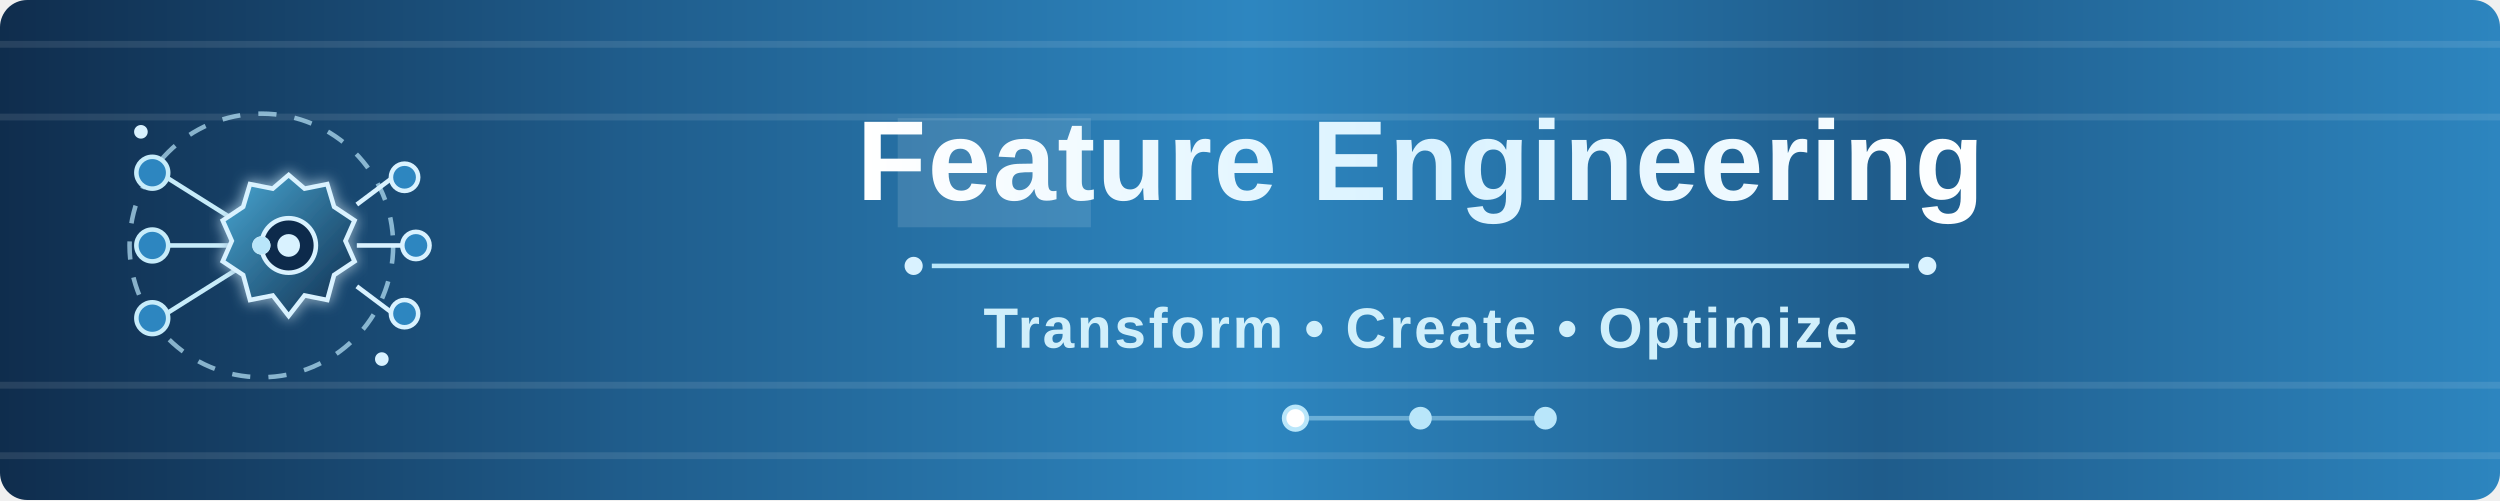
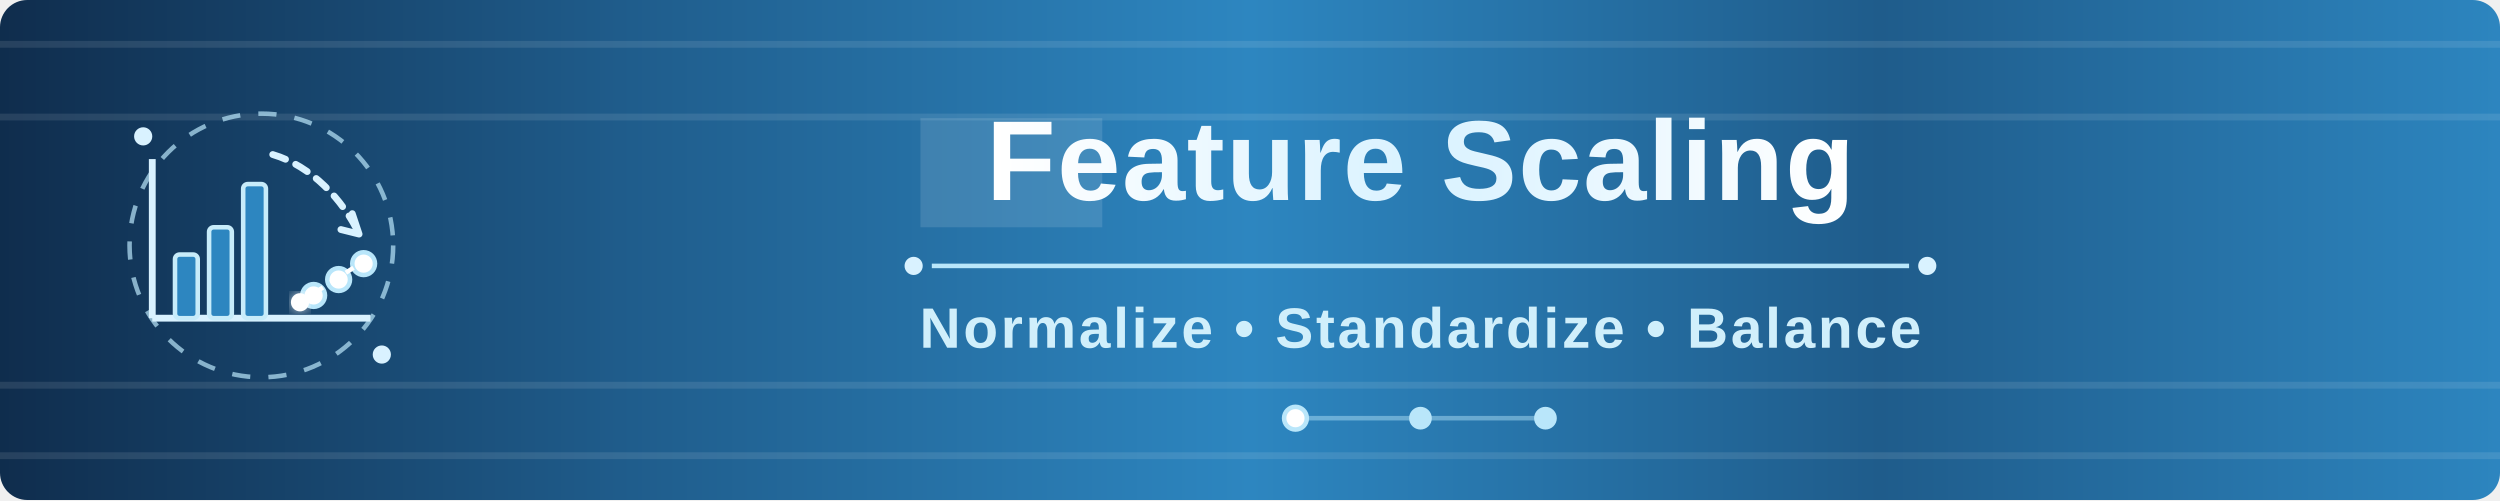
<svg xmlns="http://www.w3.org/2000/svg" width="1100" height="220" viewBox="0 0 1100 220">
  <defs>
    <linearGradient id="bg" x1="0%" y1="0%" x2="100%" y2="0%">
      <stop offset="0%" stop-color="#0F2C4C" />
      <stop offset="25%" stop-color="#1F5C8B" />
      <stop offset="50%" stop-color="#2D86C0" />
      <stop offset="75%" stop-color="#1F5C8B" />
      <stop offset="100%" stop-color="#2D86C0" />
    </linearGradient>
    <linearGradient id="title" x1="0%" x2="100%">
      <stop offset="0%" stop-color="#FFFFFF" />
      <stop offset="50%" stop-color="#D9F2FF" />
      <stop offset="100%" stop-color="#FFFFFF" />
-     </linearGradient>
-     <linearGradient id="gear" x1="0%" y1="0%" x2="100%" y2="100%">
-       <stop offset="0%" stop-color="#49A9D5" />
-       <stop offset="100%" stop-color="#0F2C4C" />
    </linearGradient>
    <filter id="glow">
      <feGaussianBlur stdDeviation="3" result="blur" />
      <feMerge>
        <feMergeNode in="blur" />
        <feMergeNode in="SourceGraphic" />
      </feMerge>
    </filter>
  </defs>
  <rect width="1100" height="220" rx="12" fill="url(#bg)" />
  <g opacity=".10" fill="#FFFFFF">
    <rect x="0" y="18" width="1100" height="3" />
    <rect x="0" y="50" width="1100" height="3" />
    <rect x="0" y="168" width="1100" height="3" />
    <rect x="0" y="199" width="1100" height="3" />
  </g>
  <g transform="translate(115 108)">
    <circle r="58" fill="none" stroke="#B9E6FA" stroke-width="2" stroke-dasharray="8 8" opacity=".7">
      <animateTransform attributeName="transform" type="rotate" from="0" to="360" dur="12s" repeatCount="indefinite" />
    </circle>
-     <g stroke="#C7ECFA" stroke-width="2">
-       <line x1="-45" y1="-32" x2="-10" y2="-10" />
-       <line x1="-45" y1="32" x2="-10" y2="10" />
-       <line x1="-45" y1="0" x2="-10" y2="0" />
-       <circle cx="-48" cy="-32" r="7" fill="#2D86C0" />
-       <circle cx="-48" cy="0" r="7" fill="#2D86C0" />
-       <circle cx="-48" cy="32" r="7" fill="#2D86C0" />
+     <line x1="-48" y1="32" x2="48" y2="32" stroke="#D9F2FF" stroke-width="3" />
+     <line x1="-48" y1="32" x2="-48" y2="-38" stroke="#D9F2FF" stroke-width="3" />
+     <g fill="#2D86C0" stroke="#C7ECFA" stroke-width="2">
+       <rect x="-38" y="4" width="10" height="28" rx="2" />
+       <rect x="-23" y="-8" width="10" height="40" rx="2" />
+       <rect x="-8" y="-27" width="10" height="59" rx="2" />
    </g>
-     <g transform="translate(12 0)" filter="url(#glow)">
-       <path d="         M0,-31         L7,-25         L17,-27         L20,-17         L29,-11         L25,-2         L29,7         L20,13         L17,24         L7,22         L0,31         L-7,22         L-17,24         L-20,13         L-29,7         L-25,-2         L-29,-11         L-20,-17         L-17,-27         L-7,-25 Z" fill="url(#gear)" stroke="#D9F2FF" stroke-width="2" />
-       <circle cx="0" cy="0" r="12" fill="#0F2C4C" stroke="#D9F2FF" stroke-width="2" />
-       <circle cx="0" cy="0" r="5" fill="#D9F2FF">
-         <animate attributeName="r" values="4;7;4" dur="1.5s" repeatCount="indefinite" />
-       </circle>
-       <animateTransform attributeName="transform" type="rotate" from="0" to="360" dur="6s" repeatCount="indefinite" />
+     <path d="M5,-40              C22,-35 36,-20 43,-5" fill="none" stroke="#D9F2FF" stroke-width="3" stroke-linecap="round" stroke-dasharray="6 5" />
+     <path d="M35,-7 L43,-5 L40,-14" fill="none" stroke="#D9F2FF" stroke-width="3" stroke-linecap="round" stroke-linejoin="round" />
+     <g fill="#FFFFFF" stroke="#B9E6FA" stroke-width="2">
+       <circle cx="23" cy="22" r="5" />
+       <circle cx="34" cy="15" r="5" />
+       <circle cx="45" cy="8" r="5" />
    </g>
-     <g stroke="#D9F2FF" stroke-width="2">
-       <line x1="42" y1="-18" x2="58" y2="-30" />
-       <line x1="42" y1="0" x2="63" y2="0" />
-       <line x1="42" y1="18" x2="58" y2="30" />
-       <circle cx="63" cy="-30" r="6" fill="#2D86C0" />
-       <circle cx="68" cy="0" r="6" fill="#2D86C0" />
-       <circle cx="63" cy="30" r="6" fill="#2D86C0" />
-     </g>
-     <circle r="4" fill="#FFFFFF">
-       <animateMotion path="M-48,-32 L-10,-10 L42,-18 L63,-30" dur="2.2s" repeatCount="indefinite" />
+     <line x1="17" y1="25" x2="48" y2="5" stroke="#FFFFFF" stroke-width="2" stroke-dasharray="4 4">
+       <animate attributeName="opacity" values=".3;1;.3" dur="1.8s" repeatCount="indefinite" />
+     </line>
+     <circle cx="17" cy="25" r="4" fill="#FFFFFF" filter="url(#glow)">
+       <animateMotion path="M0,0 L31,-20" dur="1.5s" repeatCount="indefinite" />
    </circle>
-     <circle r="4" fill="#B9E6FA">
-       <animateMotion path="M-48,32 L-10,10 L42,18 L63,30" dur="2.2s" begin=".8s" repeatCount="indefinite" />
+     <circle cx="-52" cy="-48" r="4" fill="#D9F2FF">
+       <animate attributeName="opacity" values=".2;1;.2" dur="1.7s" repeatCount="indefinite" />
    </circle>
-     <circle cx="-53" cy="-50" r="3" fill="#D9F2FF">
-       <animate attributeName="opacity" values=".2;1;.2" dur="1.8s" repeatCount="indefinite" />
-     </circle>
-     <circle cx="53" cy="50" r="3" fill="#D9F2FF">
+     <circle cx="53" cy="48" r="4" fill="#D9F2FF">
      <animate attributeName="opacity" values="1;.2;1" dur="2s" repeatCount="indefinite" />
    </circle>
  </g>
  <text x="625" y="88" text-anchor="middle" font-family="Arial, Helvetica, sans-serif" font-size="50" font-weight="700" letter-spacing=".7" fill="url(#title)">

-     Feature Engineering
+     Feature Scaling

  </text>
-   <rect x="395" y="52" width="85" height="48" fill="#FFFFFF" opacity=".12">
-     <animate attributeName="x" values="395;850;395" dur="3.5s" repeatCount="indefinite" />
+   <rect x="405" y="52" width="80" height="48" fill="#FFFFFF" opacity=".12">
+     <animate attributeName="x" values="405;845;405" dur="3.5s" repeatCount="indefinite" />
  </rect>
  <line x1="410" y1="117" x2="840" y2="117" stroke="#B9E6FA" stroke-width="2" />
  <circle cx="402" cy="117" r="4" fill="#D9F2FF">
    <animate attributeName="r" values="3;6;3" dur="1.5s" repeatCount="indefinite" />
  </circle>
  <circle cx="848" cy="117" r="4" fill="#D9F2FF">
    <animate attributeName="r" values="3;6;3" dur="1.5s" repeatCount="indefinite" />
  </circle>
  <text x="625" y="153" text-anchor="middle" font-family="Arial, Helvetica, sans-serif" font-size="25" font-weight="600" letter-spacing="1.2" fill="#D0EFFB">

-     Transform • Create • Optimize
+     Normalize • Standardize • Balance

  </text>
  <g transform="translate(625 184)" stroke="#B9E6FA" stroke-width="2">
    <line x1="-55" y1="0" x2="55" y2="0" opacity=".45" />
    <circle cx="-55" cy="0" r="4" fill="#B9E6FA" />
    <circle cx="0" cy="0" r="4" fill="#B9E6FA" />
    <circle cx="55" cy="0" r="4" fill="#B9E6FA" />
    <circle cx="-55" cy="0" r="5" fill="#FFFFFF">
      <animate attributeName="cx" values="-55;0;55;-55" dur="2.5s" repeatCount="indefinite" />
    </circle>
  </g>
</svg>
